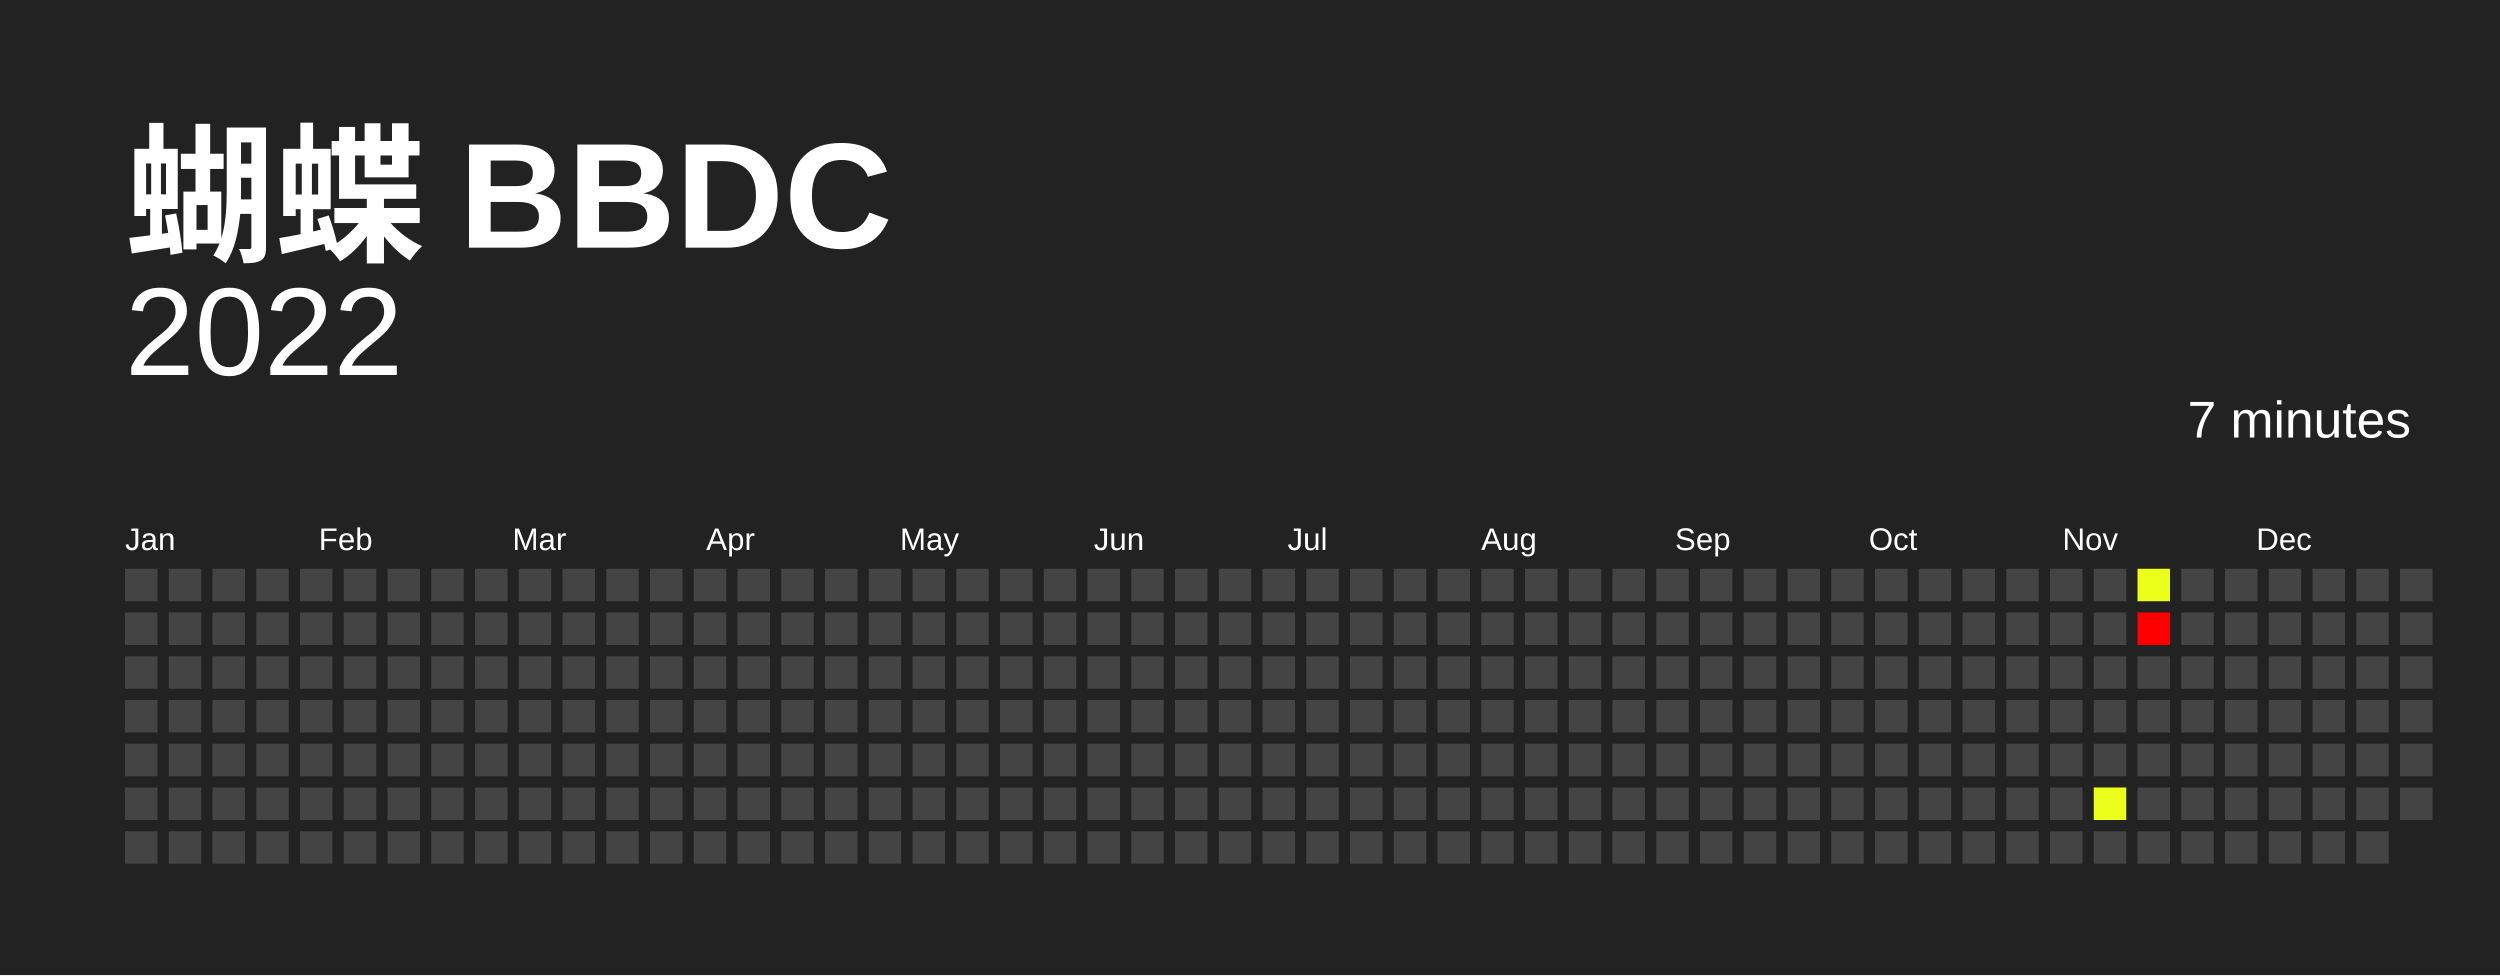
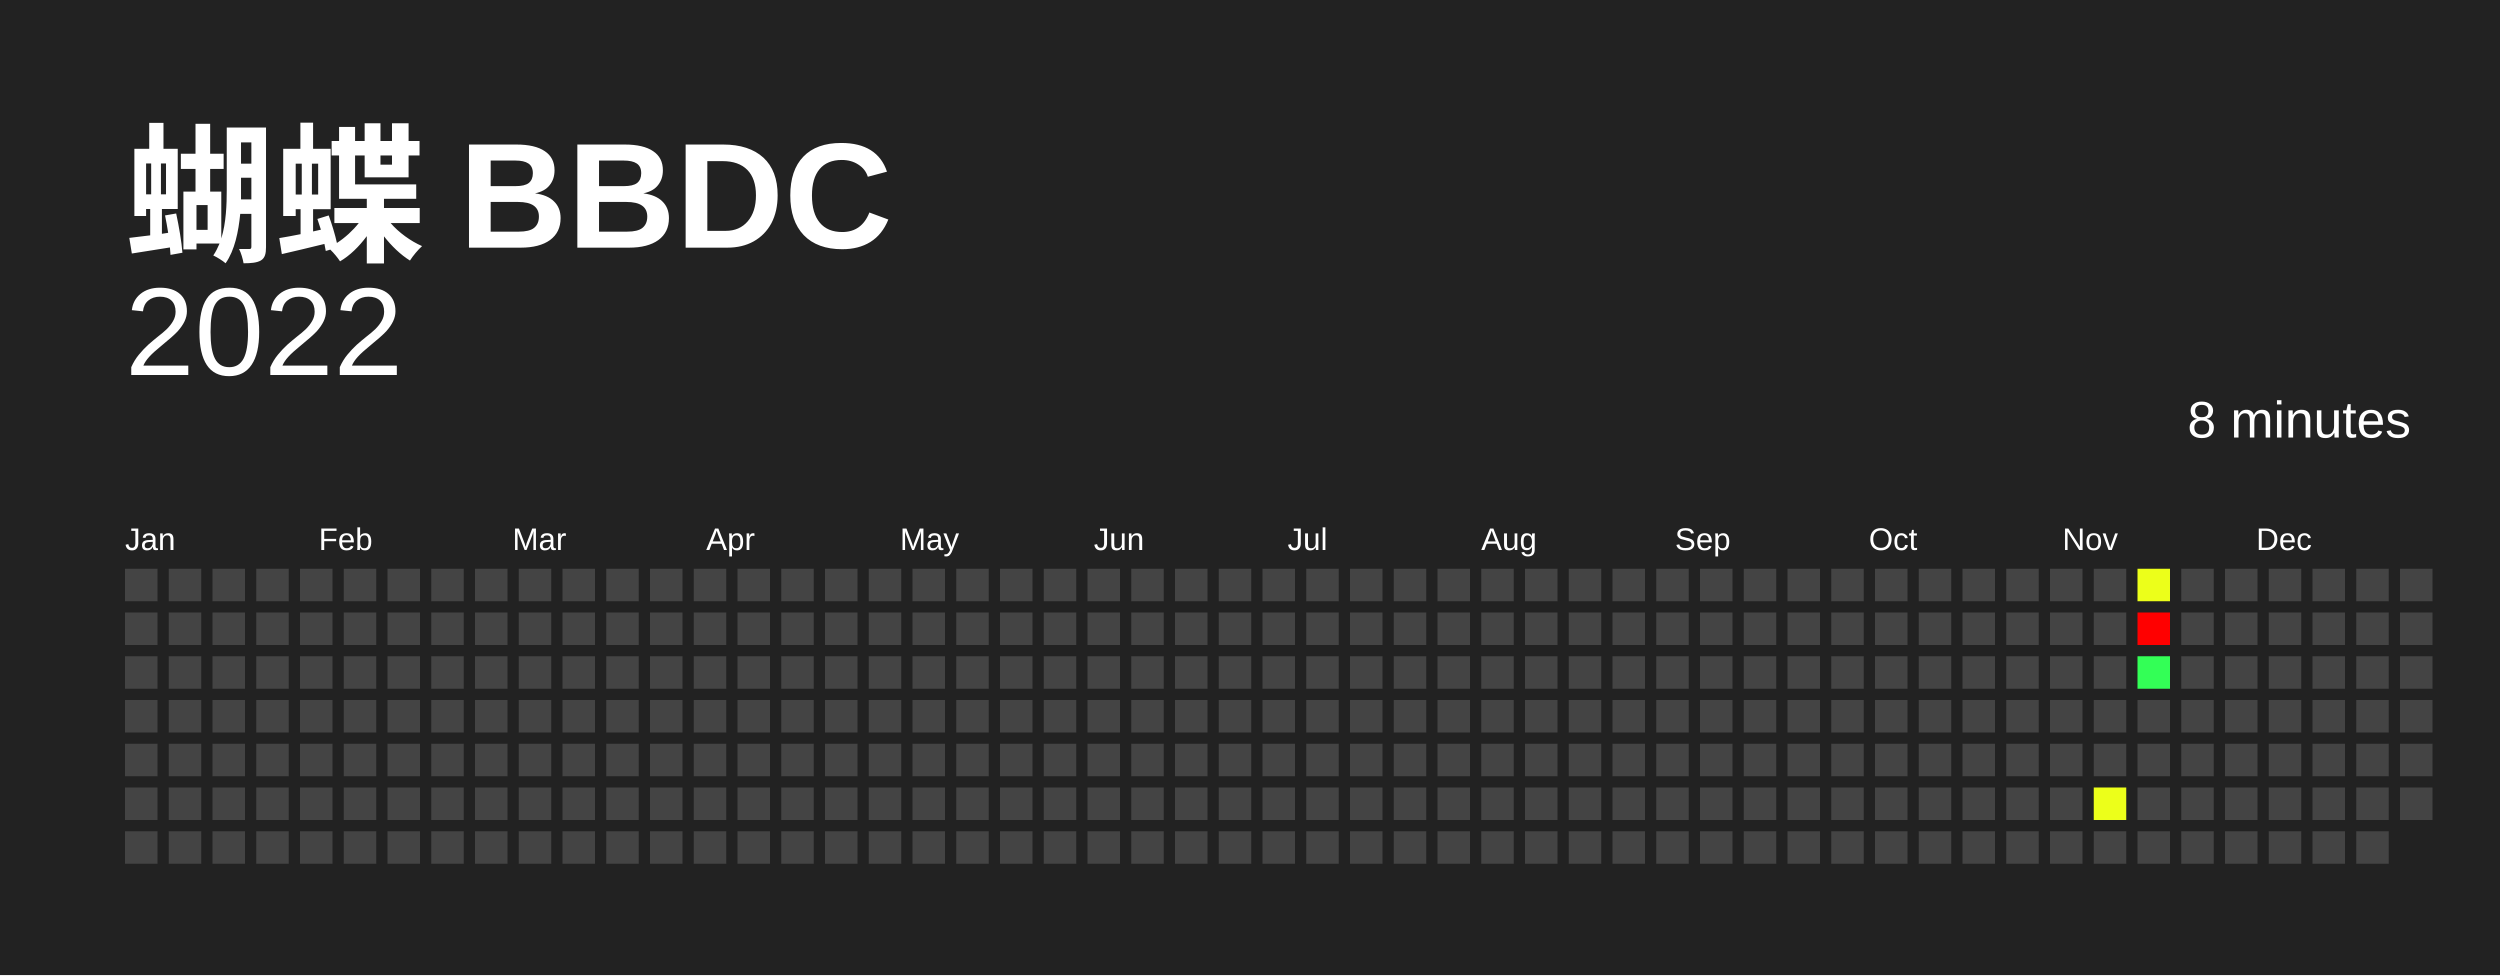
<svg xmlns="http://www.w3.org/2000/svg" baseProfile="full" height="78mm" version="1.1" viewBox="0,0,200,78" width="200mm">
  <defs />
  <rect fill="#222222" height="78" width="200" x="0" y="0" />
  <text fill="#FFFFFF" style="font-size:12px; font-family:Arial; font-weight:bold;" x="10" y="20">蝴蝶 BBDC</text>
  <text alignment-baseline="hanging" fill="#FFFFFF" style="font-size:10.0px; font-family:Arial;" x="10" y="30">2022</text>
-   <text alignment-baseline="hanging" fill="#FFFFFF" style="font-size:4.125px; font-family:Arial;" x="175" y="35">7 minutes</text>
+   <text alignment-baseline="hanging" fill="#FFFFFF" style="font-size:4.125px; font-family:Arial;" x="175" y="35">8 minutes</text>
  <text fill="#FFFFFF" style="font-size:2.5px; font-family:Arial" x="10.0" y="44">Jan</text>
  <text fill="#FFFFFF" style="font-size:2.5px; font-family:Arial" x="25.5" y="44">Feb</text>
  <text fill="#FFFFFF" style="font-size:2.5px; font-family:Arial" x="41.0" y="44">Mar</text>
  <text fill="#FFFFFF" style="font-size:2.5px; font-family:Arial" x="56.5" y="44">Apr</text>
  <text fill="#FFFFFF" style="font-size:2.5px; font-family:Arial" x="72.0" y="44">May</text>
  <text fill="#FFFFFF" style="font-size:2.5px; font-family:Arial" x="87.5" y="44">Jun</text>
  <text fill="#FFFFFF" style="font-size:2.5px; font-family:Arial" x="103.0" y="44">Jul</text>
  <text fill="#FFFFFF" style="font-size:2.5px; font-family:Arial" x="118.5" y="44">Aug</text>
  <text fill="#FFFFFF" style="font-size:2.5px; font-family:Arial" x="134.0" y="44">Sep</text>
  <text fill="#FFFFFF" style="font-size:2.5px; font-family:Arial" x="149.5" y="44">Oct</text>
  <text fill="#FFFFFF" style="font-size:2.5px; font-family:Arial" x="165.0" y="44">Nov</text>
  <text fill="#FFFFFF" style="font-size:2.5px; font-family:Arial" x="180.5" y="44">Dec</text>
  <rect fill="#444444" height="2.6" width="2.6" x="10.0" y="45.5" />
  <rect fill="#444444" height="2.6" width="2.6" x="10.0" y="49.0" />
  <rect fill="#444444" height="2.6" width="2.6" x="10.0" y="52.5" />
  <rect fill="#444444" height="2.6" width="2.6" x="10.0" y="56.0" />
  <rect fill="#444444" height="2.6" width="2.6" x="10.0" y="59.5" />
  <rect fill="#444444" height="2.6" width="2.6" x="10.0" y="63.0" />
  <rect fill="#444444" height="2.6" width="2.6" x="10.0" y="66.5" />
  <rect fill="#444444" height="2.6" width="2.6" x="13.5" y="45.5" />
  <rect fill="#444444" height="2.6" width="2.6" x="13.5" y="49.0" />
  <rect fill="#444444" height="2.6" width="2.6" x="13.5" y="52.5" />
  <rect fill="#444444" height="2.6" width="2.6" x="13.5" y="56.0" />
  <rect fill="#444444" height="2.6" width="2.6" x="13.5" y="59.5" />
  <rect fill="#444444" height="2.6" width="2.6" x="13.5" y="63.0" />
  <rect fill="#444444" height="2.6" width="2.6" x="13.5" y="66.5" />
  <rect fill="#444444" height="2.6" width="2.6" x="17.0" y="45.5" />
  <rect fill="#444444" height="2.6" width="2.6" x="17.0" y="49.0" />
  <rect fill="#444444" height="2.6" width="2.6" x="17.0" y="52.5" />
  <rect fill="#444444" height="2.6" width="2.6" x="17.0" y="56.0" />
  <rect fill="#444444" height="2.6" width="2.6" x="17.0" y="59.5" />
  <rect fill="#444444" height="2.6" width="2.6" x="17.0" y="63.0" />
  <rect fill="#444444" height="2.6" width="2.6" x="17.0" y="66.5" />
  <rect fill="#444444" height="2.6" width="2.6" x="20.5" y="45.5" />
  <rect fill="#444444" height="2.6" width="2.6" x="20.5" y="49.0" />
  <rect fill="#444444" height="2.6" width="2.6" x="20.5" y="52.5" />
  <rect fill="#444444" height="2.6" width="2.6" x="20.5" y="56.0" />
  <rect fill="#444444" height="2.6" width="2.6" x="20.5" y="59.5" />
  <rect fill="#444444" height="2.6" width="2.6" x="20.5" y="63.0" />
  <rect fill="#444444" height="2.6" width="2.6" x="20.5" y="66.5" />
  <rect fill="#444444" height="2.6" width="2.6" x="24.0" y="45.5" />
  <rect fill="#444444" height="2.6" width="2.6" x="24.0" y="49.0" />
  <rect fill="#444444" height="2.6" width="2.6" x="24.0" y="52.5" />
  <rect fill="#444444" height="2.6" width="2.6" x="24.0" y="56.0" />
  <rect fill="#444444" height="2.6" width="2.6" x="24.0" y="59.5" />
  <rect fill="#444444" height="2.6" width="2.6" x="24.0" y="63.0" />
  <rect fill="#444444" height="2.6" width="2.6" x="24.0" y="66.5" />
  <rect fill="#444444" height="2.6" width="2.6" x="27.5" y="45.5" />
  <rect fill="#444444" height="2.6" width="2.6" x="27.5" y="49.0" />
  <rect fill="#444444" height="2.6" width="2.6" x="27.5" y="52.5" />
  <rect fill="#444444" height="2.6" width="2.6" x="27.5" y="56.0" />
  <rect fill="#444444" height="2.6" width="2.6" x="27.5" y="59.5" />
  <rect fill="#444444" height="2.6" width="2.6" x="27.5" y="63.0" />
  <rect fill="#444444" height="2.6" width="2.6" x="27.5" y="66.5" />
  <rect fill="#444444" height="2.6" width="2.6" x="31.0" y="45.5" />
  <rect fill="#444444" height="2.6" width="2.6" x="31.0" y="49.0" />
  <rect fill="#444444" height="2.6" width="2.6" x="31.0" y="52.5" />
  <rect fill="#444444" height="2.6" width="2.6" x="31.0" y="56.0" />
  <rect fill="#444444" height="2.6" width="2.6" x="31.0" y="59.5" />
  <rect fill="#444444" height="2.6" width="2.6" x="31.0" y="63.0" />
  <rect fill="#444444" height="2.6" width="2.6" x="31.0" y="66.5" />
  <rect fill="#444444" height="2.6" width="2.6" x="34.5" y="45.5" />
  <rect fill="#444444" height="2.6" width="2.6" x="34.5" y="49.0" />
  <rect fill="#444444" height="2.6" width="2.6" x="34.5" y="52.5" />
  <rect fill="#444444" height="2.6" width="2.6" x="34.5" y="56.0" />
  <rect fill="#444444" height="2.6" width="2.6" x="34.5" y="59.5" />
  <rect fill="#444444" height="2.6" width="2.6" x="34.5" y="63.0" />
  <rect fill="#444444" height="2.6" width="2.6" x="34.5" y="66.5" />
  <rect fill="#444444" height="2.6" width="2.6" x="38.0" y="45.5" />
  <rect fill="#444444" height="2.6" width="2.6" x="38.0" y="49.0" />
  <rect fill="#444444" height="2.6" width="2.6" x="38.0" y="52.5" />
  <rect fill="#444444" height="2.6" width="2.6" x="38.0" y="56.0" />
  <rect fill="#444444" height="2.6" width="2.6" x="38.0" y="59.5" />
  <rect fill="#444444" height="2.6" width="2.6" x="38.0" y="63.0" />
  <rect fill="#444444" height="2.6" width="2.6" x="38.0" y="66.5" />
  <rect fill="#444444" height="2.6" width="2.6" x="41.5" y="45.5" />
  <rect fill="#444444" height="2.6" width="2.6" x="41.5" y="49.0" />
  <rect fill="#444444" height="2.6" width="2.6" x="41.5" y="52.5" />
  <rect fill="#444444" height="2.6" width="2.6" x="41.5" y="56.0" />
  <rect fill="#444444" height="2.6" width="2.6" x="41.5" y="59.5" />
  <rect fill="#444444" height="2.6" width="2.6" x="41.5" y="63.0" />
  <rect fill="#444444" height="2.6" width="2.6" x="41.5" y="66.5" />
  <rect fill="#444444" height="2.6" width="2.6" x="45.0" y="45.5" />
  <rect fill="#444444" height="2.6" width="2.6" x="45.0" y="49.0" />
  <rect fill="#444444" height="2.6" width="2.6" x="45.0" y="52.5" />
  <rect fill="#444444" height="2.6" width="2.6" x="45.0" y="56.0" />
  <rect fill="#444444" height="2.6" width="2.6" x="45.0" y="59.5" />
  <rect fill="#444444" height="2.6" width="2.6" x="45.0" y="63.0" />
  <rect fill="#444444" height="2.6" width="2.6" x="45.0" y="66.5" />
  <rect fill="#444444" height="2.6" width="2.6" x="48.5" y="45.5" />
  <rect fill="#444444" height="2.6" width="2.6" x="48.5" y="49.0" />
  <rect fill="#444444" height="2.6" width="2.6" x="48.5" y="52.5" />
  <rect fill="#444444" height="2.6" width="2.6" x="48.5" y="56.0" />
  <rect fill="#444444" height="2.6" width="2.6" x="48.5" y="59.5" />
  <rect fill="#444444" height="2.6" width="2.6" x="48.5" y="63.0" />
  <rect fill="#444444" height="2.6" width="2.6" x="48.5" y="66.5" />
  <rect fill="#444444" height="2.6" width="2.6" x="52.0" y="45.5" />
  <rect fill="#444444" height="2.6" width="2.6" x="52.0" y="49.0" />
  <rect fill="#444444" height="2.6" width="2.6" x="52.0" y="52.5" />
  <rect fill="#444444" height="2.6" width="2.6" x="52.0" y="56.0" />
  <rect fill="#444444" height="2.6" width="2.6" x="52.0" y="59.5" />
  <rect fill="#444444" height="2.6" width="2.6" x="52.0" y="63.0" />
  <rect fill="#444444" height="2.6" width="2.6" x="52.0" y="66.5" />
  <rect fill="#444444" height="2.6" width="2.6" x="55.5" y="45.5" />
  <rect fill="#444444" height="2.6" width="2.6" x="55.5" y="49.0" />
  <rect fill="#444444" height="2.6" width="2.6" x="55.5" y="52.5" />
  <rect fill="#444444" height="2.6" width="2.6" x="55.5" y="56.0" />
  <rect fill="#444444" height="2.6" width="2.6" x="55.5" y="59.5" />
  <rect fill="#444444" height="2.6" width="2.6" x="55.5" y="63.0" />
  <rect fill="#444444" height="2.6" width="2.6" x="55.5" y="66.5" />
  <rect fill="#444444" height="2.6" width="2.6" x="59.0" y="45.5" />
  <rect fill="#444444" height="2.6" width="2.6" x="59.0" y="49.0" />
  <rect fill="#444444" height="2.6" width="2.6" x="59.0" y="52.5" />
  <rect fill="#444444" height="2.6" width="2.6" x="59.0" y="56.0" />
  <rect fill="#444444" height="2.6" width="2.6" x="59.0" y="59.5" />
  <rect fill="#444444" height="2.6" width="2.6" x="59.0" y="63.0" />
  <rect fill="#444444" height="2.6" width="2.6" x="59.0" y="66.5" />
  <rect fill="#444444" height="2.6" width="2.6" x="62.5" y="45.5" />
  <rect fill="#444444" height="2.6" width="2.6" x="62.5" y="49.0" />
  <rect fill="#444444" height="2.6" width="2.6" x="62.5" y="52.5" />
  <rect fill="#444444" height="2.6" width="2.6" x="62.5" y="56.0" />
  <rect fill="#444444" height="2.6" width="2.6" x="62.5" y="59.5" />
  <rect fill="#444444" height="2.6" width="2.6" x="62.5" y="63.0" />
  <rect fill="#444444" height="2.6" width="2.6" x="62.5" y="66.5" />
  <rect fill="#444444" height="2.6" width="2.6" x="66.0" y="45.5" />
  <rect fill="#444444" height="2.6" width="2.6" x="66.0" y="49.0" />
  <rect fill="#444444" height="2.6" width="2.6" x="66.0" y="52.5" />
  <rect fill="#444444" height="2.6" width="2.6" x="66.0" y="56.0" />
  <rect fill="#444444" height="2.6" width="2.6" x="66.0" y="59.5" />
  <rect fill="#444444" height="2.6" width="2.6" x="66.0" y="63.0" />
  <rect fill="#444444" height="2.6" width="2.6" x="66.0" y="66.5" />
  <rect fill="#444444" height="2.6" width="2.6" x="69.5" y="45.5" />
  <rect fill="#444444" height="2.6" width="2.6" x="69.5" y="49.0" />
  <rect fill="#444444" height="2.6" width="2.6" x="69.5" y="52.5" />
  <rect fill="#444444" height="2.6" width="2.6" x="69.5" y="56.0" />
  <rect fill="#444444" height="2.6" width="2.6" x="69.5" y="59.5" />
  <rect fill="#444444" height="2.6" width="2.6" x="69.5" y="63.0" />
  <rect fill="#444444" height="2.6" width="2.6" x="69.5" y="66.5" />
  <rect fill="#444444" height="2.6" width="2.6" x="73.0" y="45.5" />
  <rect fill="#444444" height="2.6" width="2.6" x="73.0" y="49.0" />
  <rect fill="#444444" height="2.6" width="2.6" x="73.0" y="52.5" />
  <rect fill="#444444" height="2.6" width="2.6" x="73.0" y="56.0" />
  <rect fill="#444444" height="2.6" width="2.6" x="73.0" y="59.5" />
  <rect fill="#444444" height="2.6" width="2.6" x="73.0" y="63.0" />
  <rect fill="#444444" height="2.6" width="2.6" x="73.0" y="66.5" />
  <rect fill="#444444" height="2.6" width="2.6" x="76.5" y="45.5" />
  <rect fill="#444444" height="2.6" width="2.6" x="76.5" y="49.0" />
  <rect fill="#444444" height="2.6" width="2.6" x="76.5" y="52.5" />
  <rect fill="#444444" height="2.6" width="2.6" x="76.5" y="56.0" />
  <rect fill="#444444" height="2.6" width="2.6" x="76.5" y="59.5" />
  <rect fill="#444444" height="2.6" width="2.6" x="76.5" y="63.0" />
  <rect fill="#444444" height="2.6" width="2.6" x="76.5" y="66.5" />
  <rect fill="#444444" height="2.6" width="2.6" x="80.0" y="45.5" />
  <rect fill="#444444" height="2.6" width="2.6" x="80.0" y="49.0" />
  <rect fill="#444444" height="2.6" width="2.6" x="80.0" y="52.5" />
  <rect fill="#444444" height="2.6" width="2.6" x="80.0" y="56.0" />
  <rect fill="#444444" height="2.6" width="2.6" x="80.0" y="59.5" />
  <rect fill="#444444" height="2.6" width="2.6" x="80.0" y="63.0" />
  <rect fill="#444444" height="2.6" width="2.6" x="80.0" y="66.5" />
  <rect fill="#444444" height="2.6" width="2.6" x="83.5" y="45.5" />
  <rect fill="#444444" height="2.6" width="2.6" x="83.5" y="49.0" />
  <rect fill="#444444" height="2.6" width="2.6" x="83.5" y="52.5" />
  <rect fill="#444444" height="2.6" width="2.6" x="83.5" y="56.0" />
  <rect fill="#444444" height="2.6" width="2.6" x="83.5" y="59.5" />
  <rect fill="#444444" height="2.6" width="2.6" x="83.5" y="63.0" />
  <rect fill="#444444" height="2.6" width="2.6" x="83.5" y="66.5" />
  <rect fill="#444444" height="2.6" width="2.6" x="87.0" y="45.5" />
  <rect fill="#444444" height="2.6" width="2.6" x="87.0" y="49.0" />
  <rect fill="#444444" height="2.6" width="2.6" x="87.0" y="52.5" />
  <rect fill="#444444" height="2.6" width="2.6" x="87.0" y="56.0" />
  <rect fill="#444444" height="2.6" width="2.6" x="87.0" y="59.5" />
  <rect fill="#444444" height="2.6" width="2.6" x="87.0" y="63.0" />
  <rect fill="#444444" height="2.6" width="2.6" x="87.0" y="66.5" />
  <rect fill="#444444" height="2.6" width="2.6" x="90.5" y="45.5" />
  <rect fill="#444444" height="2.6" width="2.6" x="90.5" y="49.0" />
  <rect fill="#444444" height="2.6" width="2.6" x="90.5" y="52.5" />
  <rect fill="#444444" height="2.6" width="2.6" x="90.5" y="56.0" />
  <rect fill="#444444" height="2.6" width="2.6" x="90.5" y="59.5" />
  <rect fill="#444444" height="2.6" width="2.6" x="90.5" y="63.0" />
  <rect fill="#444444" height="2.6" width="2.6" x="90.5" y="66.5" />
  <rect fill="#444444" height="2.6" width="2.6" x="94.0" y="45.5" />
  <rect fill="#444444" height="2.6" width="2.6" x="94.0" y="49.0" />
  <rect fill="#444444" height="2.6" width="2.6" x="94.0" y="52.5" />
  <rect fill="#444444" height="2.6" width="2.6" x="94.0" y="56.0" />
  <rect fill="#444444" height="2.6" width="2.6" x="94.0" y="59.5" />
  <rect fill="#444444" height="2.6" width="2.6" x="94.0" y="63.0" />
  <rect fill="#444444" height="2.6" width="2.6" x="94.0" y="66.5" />
  <rect fill="#444444" height="2.6" width="2.6" x="97.5" y="45.5" />
  <rect fill="#444444" height="2.6" width="2.6" x="97.5" y="49.0" />
  <rect fill="#444444" height="2.6" width="2.6" x="97.5" y="52.5" />
  <rect fill="#444444" height="2.6" width="2.6" x="97.5" y="56.0" />
  <rect fill="#444444" height="2.6" width="2.6" x="97.5" y="59.5" />
  <rect fill="#444444" height="2.6" width="2.6" x="97.5" y="63.0" />
  <rect fill="#444444" height="2.6" width="2.6" x="97.5" y="66.5" />
  <rect fill="#444444" height="2.6" width="2.6" x="101.0" y="45.5" />
  <rect fill="#444444" height="2.6" width="2.6" x="101.0" y="49.0" />
  <rect fill="#444444" height="2.6" width="2.6" x="101.0" y="52.5" />
  <rect fill="#444444" height="2.6" width="2.6" x="101.0" y="56.0" />
  <rect fill="#444444" height="2.6" width="2.6" x="101.0" y="59.5" />
  <rect fill="#444444" height="2.6" width="2.6" x="101.0" y="63.0" />
  <rect fill="#444444" height="2.6" width="2.6" x="101.0" y="66.5" />
  <rect fill="#444444" height="2.6" width="2.6" x="104.5" y="45.5" />
  <rect fill="#444444" height="2.6" width="2.6" x="104.5" y="49.0" />
  <rect fill="#444444" height="2.6" width="2.6" x="104.5" y="52.5" />
  <rect fill="#444444" height="2.6" width="2.6" x="104.5" y="56.0" />
  <rect fill="#444444" height="2.6" width="2.6" x="104.5" y="59.5" />
  <rect fill="#444444" height="2.6" width="2.6" x="104.5" y="63.0" />
  <rect fill="#444444" height="2.6" width="2.6" x="104.5" y="66.5" />
  <rect fill="#444444" height="2.6" width="2.6" x="108.0" y="45.5" />
  <rect fill="#444444" height="2.6" width="2.6" x="108.0" y="49.0" />
  <rect fill="#444444" height="2.6" width="2.6" x="108.0" y="52.5" />
  <rect fill="#444444" height="2.6" width="2.6" x="108.0" y="56.0" />
  <rect fill="#444444" height="2.6" width="2.6" x="108.0" y="59.5" />
  <rect fill="#444444" height="2.6" width="2.6" x="108.0" y="63.0" />
  <rect fill="#444444" height="2.6" width="2.6" x="108.0" y="66.5" />
  <rect fill="#444444" height="2.6" width="2.6" x="111.5" y="45.5" />
  <rect fill="#444444" height="2.6" width="2.6" x="111.5" y="49.0" />
  <rect fill="#444444" height="2.6" width="2.6" x="111.5" y="52.5" />
  <rect fill="#444444" height="2.6" width="2.6" x="111.5" y="56.0" />
  <rect fill="#444444" height="2.6" width="2.6" x="111.5" y="59.5" />
  <rect fill="#444444" height="2.6" width="2.6" x="111.5" y="63.0" />
  <rect fill="#444444" height="2.6" width="2.6" x="111.5" y="66.5" />
  <rect fill="#444444" height="2.6" width="2.6" x="115.0" y="45.5" />
  <rect fill="#444444" height="2.6" width="2.6" x="115.0" y="49.0" />
  <rect fill="#444444" height="2.6" width="2.6" x="115.0" y="52.5" />
  <rect fill="#444444" height="2.6" width="2.6" x="115.0" y="56.0" />
  <rect fill="#444444" height="2.6" width="2.6" x="115.0" y="59.5" />
  <rect fill="#444444" height="2.6" width="2.6" x="115.0" y="63.0" />
  <rect fill="#444444" height="2.6" width="2.6" x="115.0" y="66.5" />
  <rect fill="#444444" height="2.6" width="2.6" x="118.5" y="45.5" />
  <rect fill="#444444" height="2.6" width="2.6" x="118.5" y="49.0" />
  <rect fill="#444444" height="2.6" width="2.6" x="118.5" y="52.5" />
  <rect fill="#444444" height="2.6" width="2.6" x="118.5" y="56.0" />
  <rect fill="#444444" height="2.6" width="2.6" x="118.5" y="59.5" />
  <rect fill="#444444" height="2.6" width="2.6" x="118.5" y="63.0" />
  <rect fill="#444444" height="2.6" width="2.6" x="118.5" y="66.5" />
  <rect fill="#444444" height="2.6" width="2.6" x="122.0" y="45.5" />
  <rect fill="#444444" height="2.6" width="2.6" x="122.0" y="49.0" />
  <rect fill="#444444" height="2.6" width="2.6" x="122.0" y="52.5" />
  <rect fill="#444444" height="2.6" width="2.6" x="122.0" y="56.0" />
  <rect fill="#444444" height="2.6" width="2.6" x="122.0" y="59.5" />
  <rect fill="#444444" height="2.6" width="2.6" x="122.0" y="63.0" />
  <rect fill="#444444" height="2.6" width="2.6" x="122.0" y="66.5" />
  <rect fill="#444444" height="2.6" width="2.6" x="125.5" y="45.5" />
  <rect fill="#444444" height="2.6" width="2.6" x="125.5" y="49.0" />
  <rect fill="#444444" height="2.6" width="2.6" x="125.5" y="52.5" />
  <rect fill="#444444" height="2.6" width="2.6" x="125.5" y="56.0" />
  <rect fill="#444444" height="2.6" width="2.6" x="125.5" y="59.5" />
  <rect fill="#444444" height="2.6" width="2.6" x="125.5" y="63.0" />
  <rect fill="#444444" height="2.6" width="2.6" x="125.5" y="66.5" />
  <rect fill="#444444" height="2.6" width="2.6" x="129.0" y="45.5" />
  <rect fill="#444444" height="2.6" width="2.6" x="129.0" y="49.0" />
  <rect fill="#444444" height="2.6" width="2.6" x="129.0" y="52.5" />
  <rect fill="#444444" height="2.6" width="2.6" x="129.0" y="56.0" />
  <rect fill="#444444" height="2.6" width="2.6" x="129.0" y="59.5" />
  <rect fill="#444444" height="2.6" width="2.6" x="129.0" y="63.0" />
  <rect fill="#444444" height="2.6" width="2.6" x="129.0" y="66.5" />
  <rect fill="#444444" height="2.6" width="2.6" x="132.5" y="45.5" />
  <rect fill="#444444" height="2.6" width="2.6" x="132.5" y="49.0" />
  <rect fill="#444444" height="2.6" width="2.6" x="132.5" y="52.5" />
  <rect fill="#444444" height="2.6" width="2.6" x="132.5" y="56.0" />
  <rect fill="#444444" height="2.6" width="2.6" x="132.5" y="59.5" />
  <rect fill="#444444" height="2.6" width="2.6" x="132.5" y="63.0" />
  <rect fill="#444444" height="2.6" width="2.6" x="132.5" y="66.5" />
  <rect fill="#444444" height="2.6" width="2.6" x="136.0" y="45.5" />
  <rect fill="#444444" height="2.6" width="2.6" x="136.0" y="49.0" />
  <rect fill="#444444" height="2.6" width="2.6" x="136.0" y="52.5" />
  <rect fill="#444444" height="2.6" width="2.6" x="136.0" y="56.0" />
  <rect fill="#444444" height="2.6" width="2.6" x="136.0" y="59.5" />
  <rect fill="#444444" height="2.6" width="2.6" x="136.0" y="63.0" />
  <rect fill="#444444" height="2.6" width="2.6" x="136.0" y="66.5" />
  <rect fill="#444444" height="2.6" width="2.6" x="139.5" y="45.5" />
  <rect fill="#444444" height="2.6" width="2.6" x="139.5" y="49.0" />
  <rect fill="#444444" height="2.6" width="2.6" x="139.5" y="52.5" />
  <rect fill="#444444" height="2.6" width="2.6" x="139.5" y="56.0" />
  <rect fill="#444444" height="2.6" width="2.6" x="139.5" y="59.5" />
  <rect fill="#444444" height="2.6" width="2.6" x="139.5" y="63.0" />
  <rect fill="#444444" height="2.6" width="2.6" x="139.5" y="66.5" />
  <rect fill="#444444" height="2.6" width="2.6" x="143.0" y="45.5" />
  <rect fill="#444444" height="2.6" width="2.6" x="143.0" y="49.0" />
  <rect fill="#444444" height="2.6" width="2.6" x="143.0" y="52.5" />
  <rect fill="#444444" height="2.6" width="2.6" x="143.0" y="56.0" />
  <rect fill="#444444" height="2.6" width="2.6" x="143.0" y="59.5" />
  <rect fill="#444444" height="2.6" width="2.6" x="143.0" y="63.0" />
  <rect fill="#444444" height="2.6" width="2.6" x="143.0" y="66.5" />
  <rect fill="#444444" height="2.6" width="2.6" x="146.5" y="45.5" />
  <rect fill="#444444" height="2.6" width="2.6" x="146.5" y="49.0" />
  <rect fill="#444444" height="2.6" width="2.6" x="146.5" y="52.5" />
  <rect fill="#444444" height="2.6" width="2.6" x="146.5" y="56.0" />
  <rect fill="#444444" height="2.6" width="2.6" x="146.5" y="59.5" />
  <rect fill="#444444" height="2.6" width="2.6" x="146.5" y="63.0" />
  <rect fill="#444444" height="2.6" width="2.6" x="146.5" y="66.5" />
  <rect fill="#444444" height="2.6" width="2.6" x="150.0" y="45.5" />
  <rect fill="#444444" height="2.6" width="2.6" x="150.0" y="49.0" />
  <rect fill="#444444" height="2.6" width="2.6" x="150.0" y="52.5" />
  <rect fill="#444444" height="2.6" width="2.6" x="150.0" y="56.0" />
  <rect fill="#444444" height="2.6" width="2.6" x="150.0" y="59.5" />
  <rect fill="#444444" height="2.6" width="2.6" x="150.0" y="63.0" />
  <rect fill="#444444" height="2.6" width="2.6" x="150.0" y="66.5" />
  <rect fill="#444444" height="2.6" width="2.6" x="153.5" y="45.5" />
  <rect fill="#444444" height="2.6" width="2.6" x="153.5" y="49.0" />
  <rect fill="#444444" height="2.6" width="2.6" x="153.5" y="52.5" />
  <rect fill="#444444" height="2.6" width="2.6" x="153.5" y="56.0" />
  <rect fill="#444444" height="2.6" width="2.6" x="153.5" y="59.5" />
  <rect fill="#444444" height="2.6" width="2.6" x="153.5" y="63.0" />
  <rect fill="#444444" height="2.6" width="2.6" x="153.5" y="66.5" />
  <rect fill="#444444" height="2.6" width="2.6" x="157.0" y="45.5" />
  <rect fill="#444444" height="2.6" width="2.6" x="157.0" y="49.0" />
  <rect fill="#444444" height="2.6" width="2.6" x="157.0" y="52.5" />
  <rect fill="#444444" height="2.6" width="2.6" x="157.0" y="56.0" />
  <rect fill="#444444" height="2.6" width="2.6" x="157.0" y="59.5" />
  <rect fill="#444444" height="2.6" width="2.6" x="157.0" y="63.0" />
  <rect fill="#444444" height="2.6" width="2.6" x="157.0" y="66.5" />
  <rect fill="#444444" height="2.6" width="2.6" x="160.5" y="45.5" />
  <rect fill="#444444" height="2.6" width="2.6" x="160.5" y="49.0" />
  <rect fill="#444444" height="2.6" width="2.6" x="160.5" y="52.5" />
  <rect fill="#444444" height="2.6" width="2.6" x="160.5" y="56.0" />
  <rect fill="#444444" height="2.6" width="2.6" x="160.5" y="59.5" />
  <rect fill="#444444" height="2.6" width="2.6" x="160.5" y="63.0" />
  <rect fill="#444444" height="2.6" width="2.6" x="160.5" y="66.5" />
  <rect fill="#444444" height="2.6" width="2.6" x="164.0" y="45.5" />
  <rect fill="#444444" height="2.6" width="2.6" x="164.0" y="49.0" />
  <rect fill="#444444" height="2.6" width="2.6" x="164.0" y="52.5" />
  <rect fill="#444444" height="2.6" width="2.6" x="164.0" y="56.0" />
  <rect fill="#444444" height="2.6" width="2.6" x="164.0" y="59.5" />
  <rect fill="#444444" height="2.6" width="2.6" x="164.0" y="63.0" />
  <rect fill="#444444" height="2.6" width="2.6" x="164.0" y="66.5" />
  <rect fill="#444444" height="2.6" width="2.6" x="167.5" y="45.5" />
  <rect fill="#444444" height="2.6" width="2.6" x="167.5" y="49.0" />
  <rect fill="#444444" height="2.6" width="2.6" x="167.5" y="52.5" />
  <rect fill="#444444" height="2.6" width="2.6" x="167.5" y="56.0" />
  <rect fill="#444444" height="2.6" width="2.6" x="167.5" y="59.5" />
  <rect fill="#ecff1a" height="2.6" width="2.6" x="167.5" y="63.0" />
  <rect fill="#444444" height="2.6" width="2.6" x="167.5" y="66.5" />
  <rect fill="#ecff1a" height="2.6" width="2.6" x="171.0" y="45.5" />
  <rect fill="red" height="2.6" width="2.6" x="171.0" y="49.0" />
-   <rect fill="#444444" height="2.6" width="2.6" x="171.0" y="52.5" />
+   <rect fill="#33ff56" height="2.6" width="2.6" x="171.0" y="52.5" />
  <rect fill="#444444" height="2.6" width="2.6" x="171.0" y="56.0" />
  <rect fill="#444444" height="2.6" width="2.6" x="171.0" y="59.5" />
  <rect fill="#444444" height="2.6" width="2.6" x="171.0" y="63.0" />
  <rect fill="#444444" height="2.6" width="2.6" x="171.0" y="66.5" />
  <rect fill="#444444" height="2.6" width="2.6" x="174.5" y="45.5" />
  <rect fill="#444444" height="2.6" width="2.6" x="174.5" y="49.0" />
  <rect fill="#444444" height="2.6" width="2.6" x="174.5" y="52.5" />
  <rect fill="#444444" height="2.6" width="2.6" x="174.5" y="56.0" />
  <rect fill="#444444" height="2.6" width="2.6" x="174.5" y="59.5" />
  <rect fill="#444444" height="2.6" width="2.6" x="174.5" y="63.0" />
  <rect fill="#444444" height="2.6" width="2.6" x="174.5" y="66.5" />
  <rect fill="#444444" height="2.6" width="2.6" x="178.0" y="45.5" />
  <rect fill="#444444" height="2.6" width="2.6" x="178.0" y="49.0" />
  <rect fill="#444444" height="2.6" width="2.6" x="178.0" y="52.5" />
  <rect fill="#444444" height="2.6" width="2.6" x="178.0" y="56.0" />
  <rect fill="#444444" height="2.6" width="2.6" x="178.0" y="59.5" />
  <rect fill="#444444" height="2.6" width="2.6" x="178.0" y="63.0" />
  <rect fill="#444444" height="2.6" width="2.6" x="178.0" y="66.5" />
  <rect fill="#444444" height="2.6" width="2.6" x="181.5" y="45.5" />
  <rect fill="#444444" height="2.6" width="2.6" x="181.5" y="49.0" />
  <rect fill="#444444" height="2.6" width="2.6" x="181.5" y="52.5" />
  <rect fill="#444444" height="2.6" width="2.6" x="181.5" y="56.0" />
  <rect fill="#444444" height="2.6" width="2.6" x="181.5" y="59.5" />
  <rect fill="#444444" height="2.6" width="2.6" x="181.5" y="63.0" />
  <rect fill="#444444" height="2.6" width="2.6" x="181.5" y="66.5" />
  <rect fill="#444444" height="2.6" width="2.6" x="185.0" y="45.5" />
  <rect fill="#444444" height="2.6" width="2.6" x="185.0" y="49.0" />
  <rect fill="#444444" height="2.6" width="2.6" x="185.0" y="52.5" />
  <rect fill="#444444" height="2.6" width="2.6" x="185.0" y="56.0" />
  <rect fill="#444444" height="2.6" width="2.6" x="185.0" y="59.5" />
  <rect fill="#444444" height="2.6" width="2.6" x="185.0" y="63.0" />
  <rect fill="#444444" height="2.6" width="2.6" x="185.0" y="66.5" />
  <rect fill="#444444" height="2.6" width="2.6" x="188.5" y="45.5" />
  <rect fill="#444444" height="2.6" width="2.6" x="188.5" y="49.0" />
  <rect fill="#444444" height="2.6" width="2.6" x="188.5" y="52.5" />
  <rect fill="#444444" height="2.6" width="2.6" x="188.5" y="56.0" />
  <rect fill="#444444" height="2.6" width="2.6" x="188.5" y="59.5" />
  <rect fill="#444444" height="2.6" width="2.6" x="188.5" y="63.0" />
  <rect fill="#444444" height="2.6" width="2.6" x="188.5" y="66.5" />
  <rect fill="#444444" height="2.6" width="2.6" x="192.0" y="45.5" />
  <rect fill="#444444" height="2.6" width="2.6" x="192.0" y="49.0" />
  <rect fill="#444444" height="2.6" width="2.6" x="192.0" y="52.5" />
  <rect fill="#444444" height="2.6" width="2.6" x="192.0" y="56.0" />
  <rect fill="#444444" height="2.6" width="2.6" x="192.0" y="59.5" />
  <rect fill="#444444" height="2.6" width="2.6" x="192.0" y="63.0" />
</svg>
